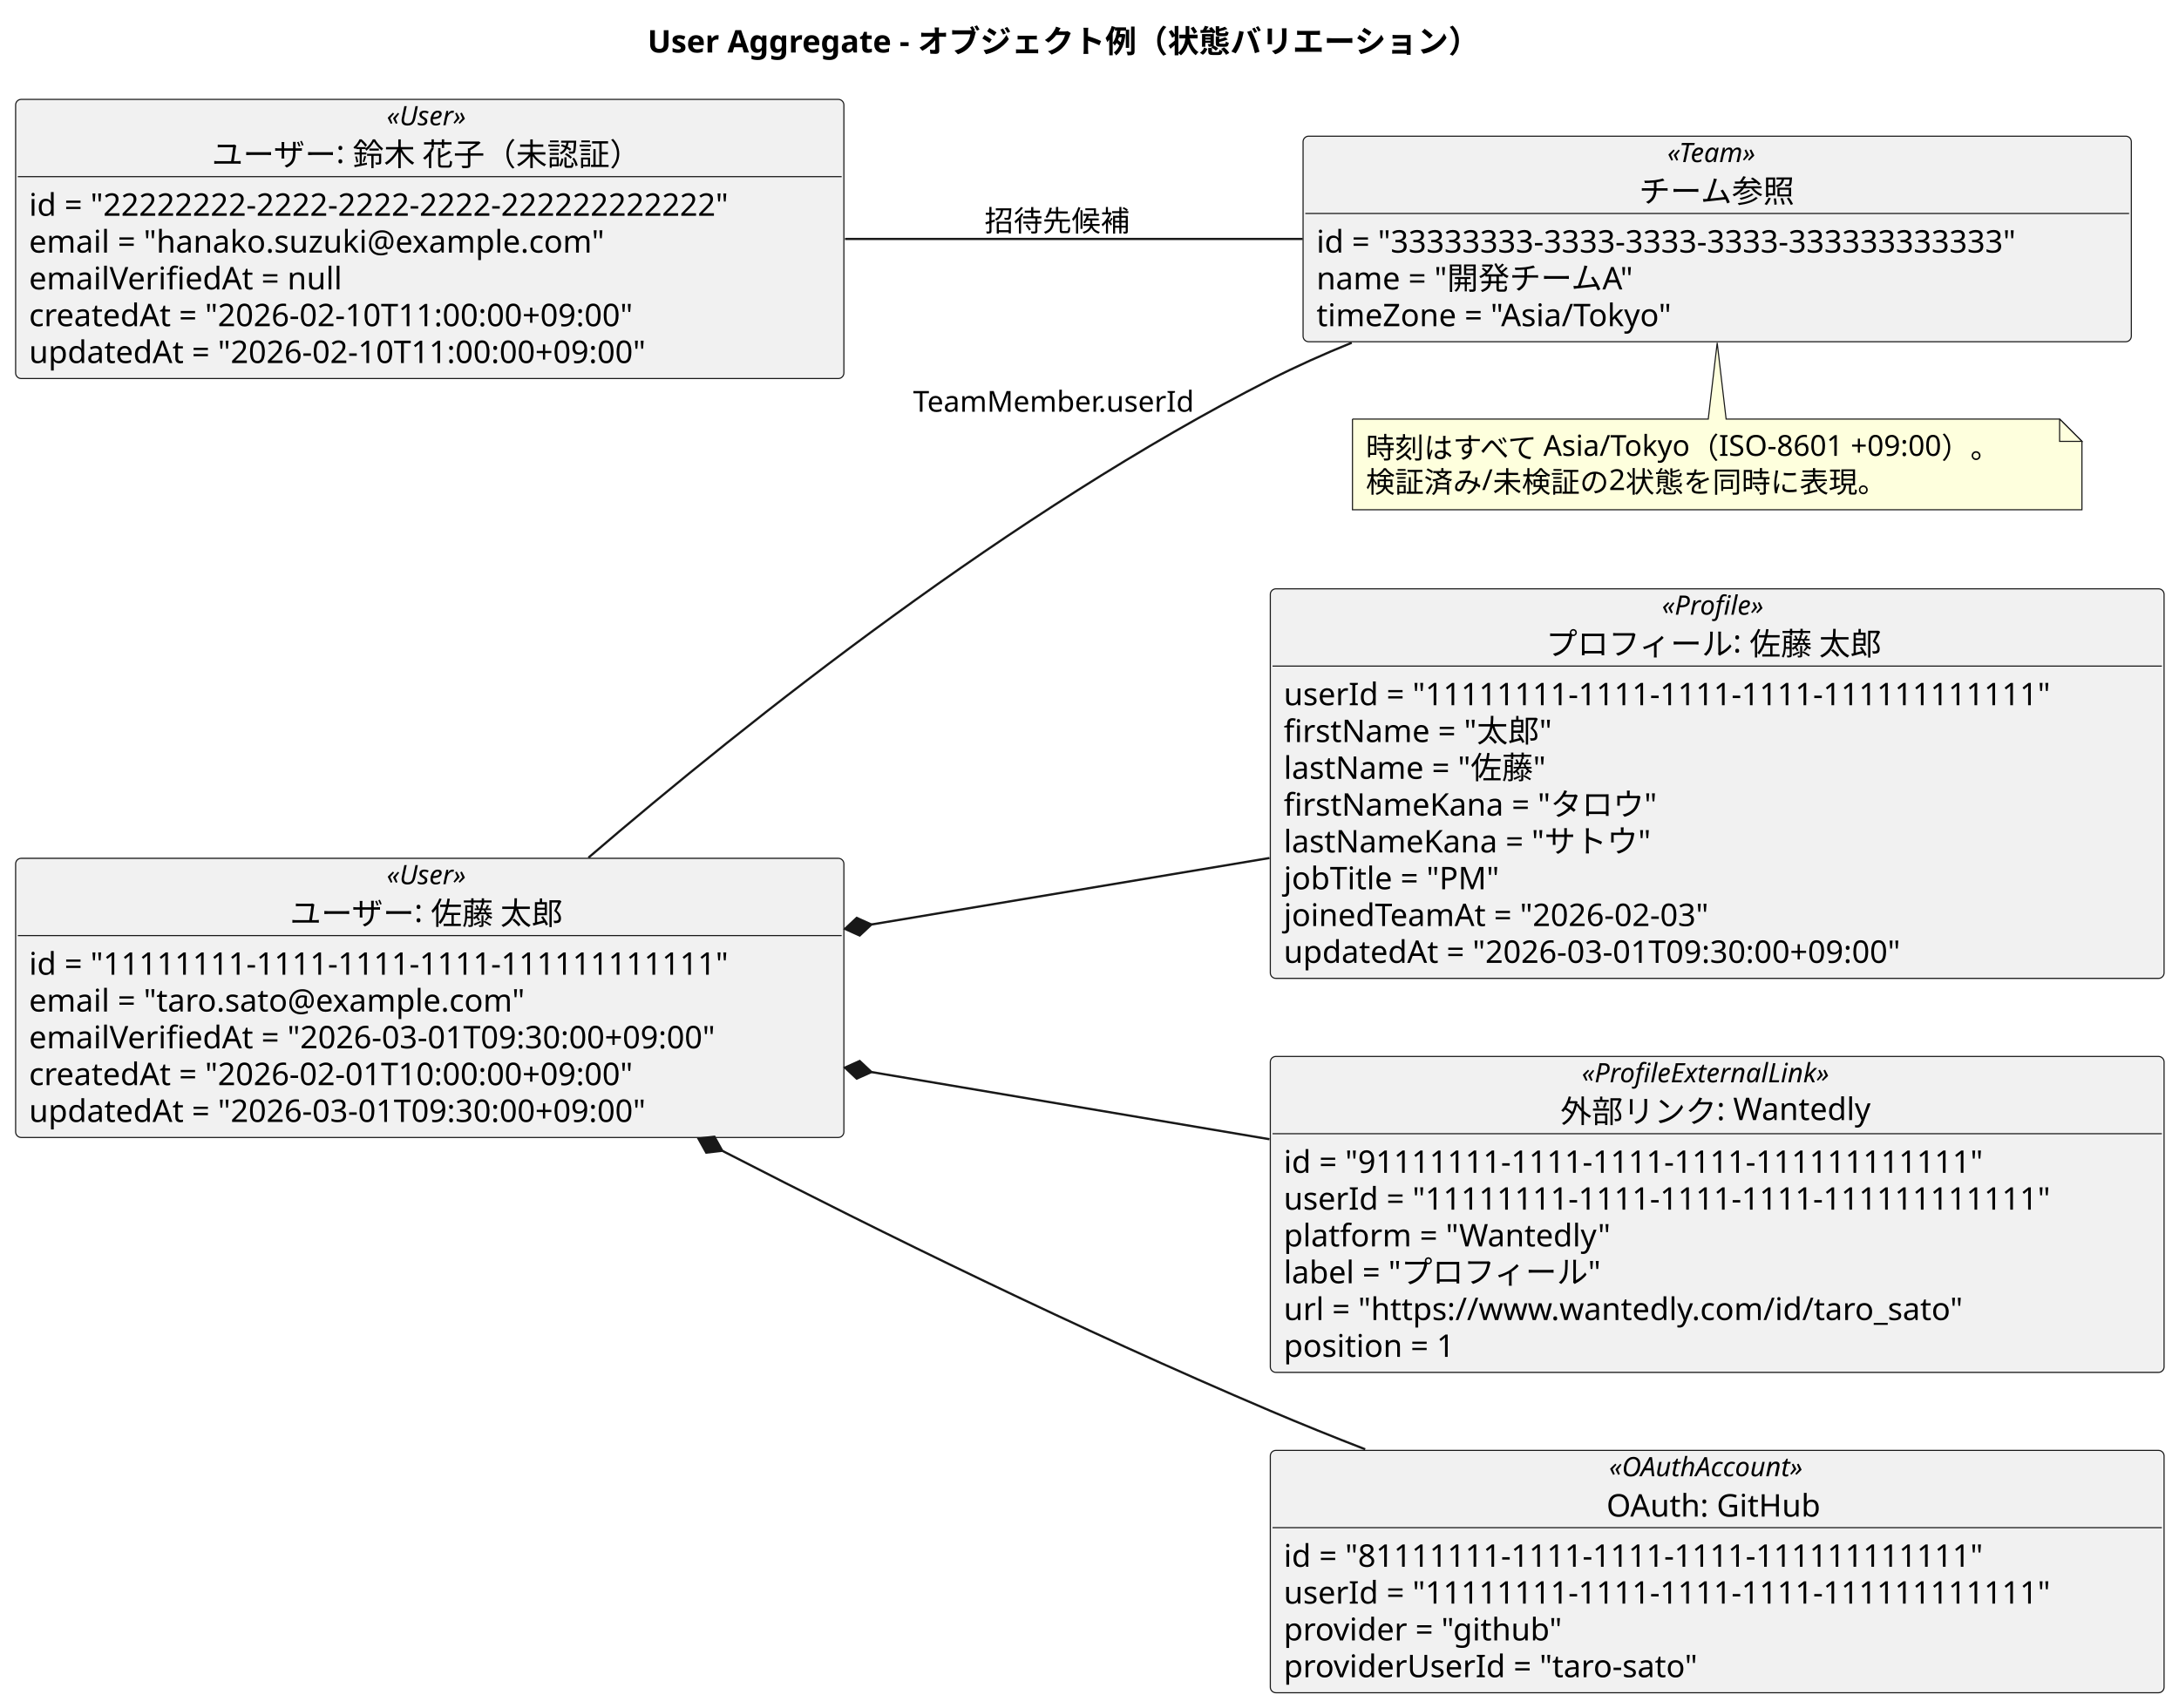
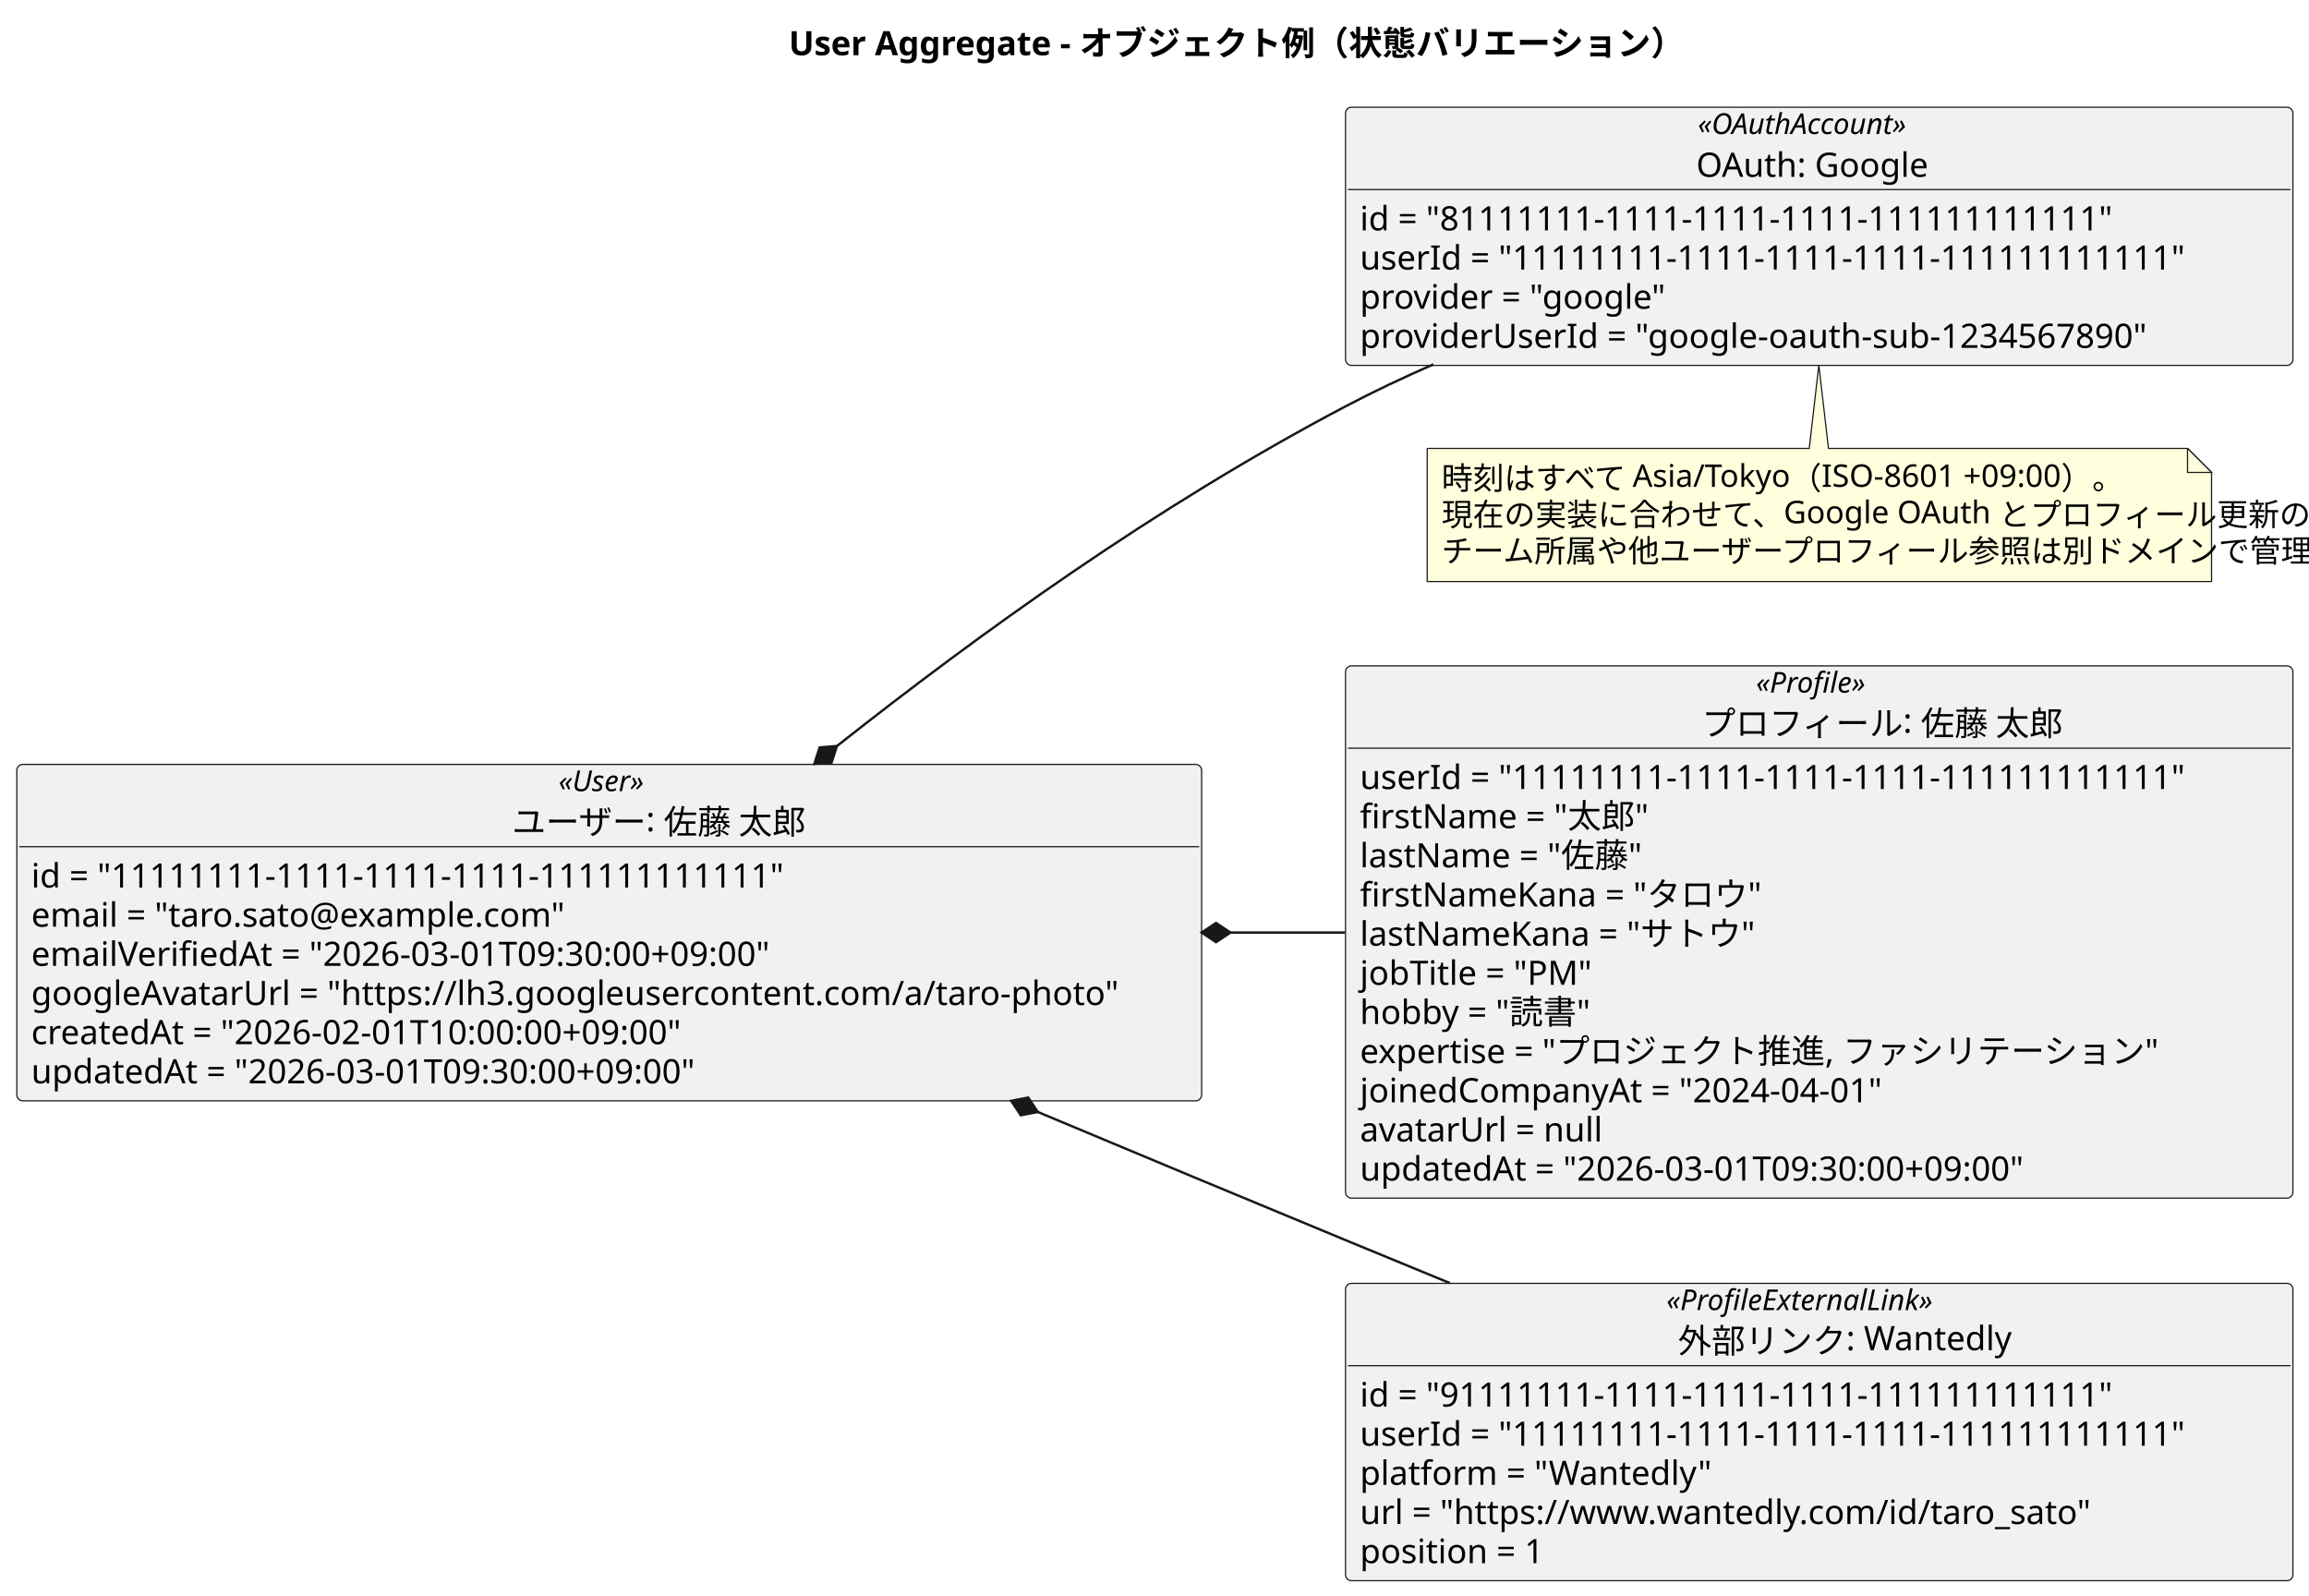
- <svg xmlns="http://www.w3.org/2000/svg" contentStyleType="text/css" data-diagram-type="CLASS" height="765px" preserveAspectRatio="none" style="width:976px;height:765px;background:#FFFFFF;" version="1.1" viewBox="0 0 976 765" width="976px" zoomAndPan="magnify">
+ <svg xmlns="http://www.w3.org/2000/svg" contentStyleType="text/css" data-diagram-type="CLASS" height="664px" preserveAspectRatio="none" style="width:961px;height:664px;background:#FFFFFF;" version="1.1" viewBox="0 0 961 664" width="961px" zoomAndPan="magnify">
  <defs />
  <g>
    <g class="title" data-source-line="1">
-       <text fill="#000000" font-family="sans-serif" font-size="14" font-weight="bold" lengthAdjust="spacing" textLength="382.266" x="290.027" y="23.535">User Aggregate - オブジェクト例（状態バリエーション）</text>
+       <text fill="#000000" font-family="sans-serif" font-size="14" font-weight="bold" lengthAdjust="spacing" textLength="290.691" x="328.304" y="22.995">User Aggregate - オブジェクト例（状態バリエーション）</text>
    </g>
    <g class="entity" data-qualified-name="user_verified" data-source-line="7" id="ent0002">
-       <rect fill="#F1F1F1" height="125.062" rx="2.5" ry="2.5" style="stroke:#181818;stroke-width:0.5;" width="370.989" x="7" y="384.519" />
-       <text fill="#000000" font-family="sans-serif" font-size="12" font-style="italic" lengthAdjust="spacing" textLength="38.602" x="173.194" y="396.121">«User»</text>
-       <text fill="#000000" font-family="sans-serif" font-size="14" lengthAdjust="spacing" textLength="125.289" x="129.85" y="414.188">ユーザー: 佐藤 太郎</text>
-       <line style="stroke:#181818;stroke-width:0.5;" x1="8" x2="376.989" y1="419.141" y2="419.141" />
-       <text fill="#000000" font-family="sans-serif" font-size="14" lengthAdjust="spacing" textLength="358.989" x="13" y="436.676">id = "11111111-1111-1111-1111-111111111111"</text>
-       <text fill="#000000" font-family="sans-serif" font-size="14" lengthAdjust="spacing" textLength="230.706" x="13" y="453.164">email = "taro.sato@example.com"</text>
-       <text fill="#000000" font-family="sans-serif" font-size="14" lengthAdjust="spacing" textLength="343.39" x="13" y="469.652">emailVerifiedAt = "2026-03-01T09:30:00+09:00"</text>
-       <text fill="#000000" font-family="sans-serif" font-size="14" lengthAdjust="spacing" textLength="304.438" x="13" y="486.141">createdAt = "2026-02-01T10:00:00+09:00"</text>
-       <text fill="#000000" font-family="sans-serif" font-size="14" lengthAdjust="spacing" textLength="310.051" x="13" y="502.629">updatedAt = "2026-03-01T09:30:00+09:00"</text>
+       <rect fill="#F1F1F1" height="140.047" rx="2.5" ry="2.5" style="stroke:#181818;stroke-width:0.5;" width="493.106" x="7" y="318.127" />
+       <text fill="#000000" font-family="sans-serif" font-size="12" font-style="italic" lengthAdjust="spacing" textLength="42.164" x="232.471" y="329.266">«User»</text>
+       <text fill="#000000" font-family="sans-serif" font-size="14" lengthAdjust="spacing" textLength="80.828" x="213.139" y="347.091">ユーザー: 佐藤 太郎</text>
+       <line style="stroke:#181818;stroke-width:0.5;" x1="8" x2="499.106" y1="352.393" y2="352.393" />
+       <text fill="#000000" font-family="sans-serif" font-size="14" lengthAdjust="spacing" textLength="351.524" x="13" y="369.388">id = "11111111-1111-1111-1111-111111111111"</text>
+       <text fill="#000000" font-family="sans-serif" font-size="14" lengthAdjust="spacing" textLength="243.742" x="13" y="385.685">email = "taro.sato@example.com"</text>
+       <text fill="#000000" font-family="sans-serif" font-size="14" lengthAdjust="spacing" textLength="346.206" x="13" y="401.981">emailVerifiedAt = "2026-03-01T09:30:00+09:00"</text>
+       <text fill="#000000" font-family="sans-serif" font-size="14" lengthAdjust="spacing" textLength="481.106" x="13" y="418.278">googleAvatarUrl = "https://lh3.googleusercontent.com/a/taro-photo"</text>
+       <text fill="#000000" font-family="sans-serif" font-size="14" lengthAdjust="spacing" textLength="307.077" x="13" y="434.575">createdAt = "2026-02-01T10:00:00+09:00"</text>
+       <text fill="#000000" font-family="sans-serif" font-size="14" lengthAdjust="spacing" textLength="311.657" x="13" y="450.872">updatedAt = "2026-03-01T09:30:00+09:00"</text>
    </g>
-     <g class="entity" data-qualified-name="profile_taro" data-source-line="15" id="ent0003">
-       <rect fill="#F1F1F1" height="174.527" rx="2.5" ry="2.5" style="stroke:#181818;stroke-width:0.5;" width="400.329" x="568.99" y="263.789" />
-       <text fill="#000000" font-family="sans-serif" font-size="12" font-style="italic" lengthAdjust="spacing" textLength="49.523" x="744.393" y="275.391">«Profile»</text>
-       <text fill="#000000" font-family="sans-serif" font-size="14" lengthAdjust="spacing" textLength="153.289" x="692.51" y="293.457">プロフィール: 佐藤 太郎</text>
-       <line style="stroke:#181818;stroke-width:0.5;" x1="569.99" x2="968.319" y1="298.411" y2="298.411" />
-       <text fill="#000000" font-family="sans-serif" font-size="14" lengthAdjust="spacing" textLength="388.329" x="574.99" y="315.946">userId = "11111111-1111-1111-1111-111111111111"</text>
-       <text fill="#000000" font-family="sans-serif" font-size="14" lengthAdjust="spacing" textLength="124.688" x="574.99" y="332.434">firstName = "太郎"</text>
-       <text fill="#000000" font-family="sans-serif" font-size="14" lengthAdjust="spacing" textLength="121.543" x="574.99" y="348.922">lastName = "佐藤"</text>
-       <text fill="#000000" font-family="sans-serif" font-size="14" lengthAdjust="spacing" textLength="171.978" x="574.99" y="365.411">firstNameKana = "タロウ"</text>
-       <text fill="#000000" font-family="sans-serif" font-size="14" lengthAdjust="spacing" textLength="168.834" x="574.99" y="381.899">lastNameKana = "サトウ"</text>
-       <text fill="#000000" font-family="sans-serif" font-size="14" lengthAdjust="spacing" textLength="101.897" x="574.99" y="398.387">jobTitle = "PM"</text>
-       <text fill="#000000" font-family="sans-serif" font-size="14" lengthAdjust="spacing" textLength="212.023" x="574.99" y="414.875">joinedTeamAt = "2026-02-03"</text>
-       <text fill="#000000" font-family="sans-serif" font-size="14" lengthAdjust="spacing" textLength="310.051" x="574.99" y="431.364">updatedAt = "2026-03-01T09:30:00+09:00"</text>
+     <g class="entity" data-qualified-name="profile_taro" data-source-line="16" id="ent0003">
+       <rect fill="#F1F1F1" height="221.531" rx="2.5" ry="2.5" style="stroke:#181818;stroke-width:0.5;" width="394.3" x="560" y="277.127" />
+       <text fill="#000000" font-family="sans-serif" font-size="12" font-style="italic" lengthAdjust="spacing" textLength="52.6" x="730.85" y="288.266">«Profile»</text>
+       <text fill="#000000" font-family="sans-serif" font-size="14" lengthAdjust="spacing" textLength="97.631" x="708.335" y="306.091">プロフィール: 佐藤 太郎</text>
+       <line style="stroke:#181818;stroke-width:0.5;" x1="561" x2="953.3" y1="311.393" y2="311.393" />
+       <text fill="#000000" font-family="sans-serif" font-size="14" lengthAdjust="spacing" textLength="382.3" x="566" y="328.388">userId = "11111111-1111-1111-1111-111111111111"</text>
+       <text fill="#000000" font-family="sans-serif" font-size="14" lengthAdjust="spacing" textLength="118.973" x="566" y="344.685">firstName = "太郎"</text>
+       <text fill="#000000" font-family="sans-serif" font-size="14" lengthAdjust="spacing" textLength="116.867" x="566" y="360.981">lastName = "佐藤"</text>
+       <text fill="#000000" font-family="sans-serif" font-size="14" lengthAdjust="spacing" textLength="162.586" x="566" y="377.278">firstNameKana = "タロウ"</text>
+       <text fill="#000000" font-family="sans-serif" font-size="14" lengthAdjust="spacing" textLength="160.481" x="566" y="393.575">lastNameKana = "サトウ"</text>
+       <text fill="#000000" font-family="sans-serif" font-size="14" lengthAdjust="spacing" textLength="105.807" x="566" y="409.872">jobTitle = "PM"</text>
+       <text fill="#000000" font-family="sans-serif" font-size="14" lengthAdjust="spacing" textLength="93.81" x="566" y="426.169">hobby = "読書"</text>
+       <text fill="#000000" font-family="sans-serif" font-size="14" lengthAdjust="spacing" textLength="250.674" x="566" y="442.466">expertise = "プロジェクト推進, ファシリテーション"</text>
+       <text fill="#000000" font-family="sans-serif" font-size="14" lengthAdjust="spacing" textLength="239.258" x="566" y="458.763">joinedCompanyAt = "2024-04-01"</text>
+       <text fill="#000000" font-family="sans-serif" font-size="14" lengthAdjust="spacing" textLength="111.316" x="566" y="475.06">avatarUrl = null</text>
+       <text fill="#000000" font-family="sans-serif" font-size="14" lengthAdjust="spacing" textLength="311.657" x="566" y="491.356">updatedAt = "2026-03-01T09:30:00+09:00"</text>
    </g>
-     <g class="entity" data-qualified-name="ext_wantedly" data-source-line="26" id="ent0004">
-       <rect fill="#F1F1F1" height="141.551" rx="2.5" ry="2.5" style="stroke:#181818;stroke-width:0.5;" width="400.329" x="568.99" y="473.279" />
-       <text fill="#000000" font-family="sans-serif" font-size="12" font-style="italic" lengthAdjust="spacing" textLength="121.342" x="708.484" y="484.881">«ProfileExternalLink»</text>
-       <text fill="#000000" font-family="sans-serif" font-size="14" lengthAdjust="spacing" textLength="140.465" x="698.922" y="502.947">外部リンク: Wantedly</text>
-       <line style="stroke:#181818;stroke-width:0.5;" x1="569.99" x2="968.319" y1="507.901" y2="507.901" />
-       <text fill="#000000" font-family="sans-serif" font-size="14" lengthAdjust="spacing" textLength="358.989" x="574.99" y="525.436">id = "91111111-1111-1111-1111-111111111111"</text>
-       <text fill="#000000" font-family="sans-serif" font-size="14" lengthAdjust="spacing" textLength="388.329" x="574.99" y="541.924">userId = "11111111-1111-1111-1111-111111111111"</text>
-       <text fill="#000000" font-family="sans-serif" font-size="14" lengthAdjust="spacing" textLength="150.425" x="574.99" y="558.412">platform = "Wantedly"</text>
-       <text fill="#000000" font-family="sans-serif" font-size="14" lengthAdjust="spacing" textLength="146.884" x="574.99" y="574.901">label = "プロフィール"</text>
-       <text fill="#000000" font-family="sans-serif" font-size="14" lengthAdjust="spacing" textLength="324.153" x="574.99" y="591.389">url = "https://www.wantedly.com/id/taro_sato"</text>
-       <text fill="#000000" font-family="sans-serif" font-size="14" lengthAdjust="spacing" textLength="84.007" x="574.99" y="607.877">position = 1</text>
+     <g class="entity" data-qualified-name="ext_wantedly" data-source-line="30" id="ent0004">
+       <rect fill="#F1F1F1" height="123.75" rx="2.5" ry="2.5" style="stroke:#181818;stroke-width:0.5;" width="394.3" x="560" y="534.127" />
+       <text fill="#000000" font-family="sans-serif" font-size="12" font-style="italic" lengthAdjust="spacing" textLength="127.172" x="693.564" y="545.266">«ProfileExternalLink»</text>
+       <text fill="#000000" font-family="sans-serif" font-size="14" lengthAdjust="spacing" textLength="117.633" x="698.333" y="563.091">外部リンク: Wantedly</text>
+       <line style="stroke:#181818;stroke-width:0.5;" x1="561" x2="953.3" y1="568.393" y2="568.393" />
+       <text fill="#000000" font-family="sans-serif" font-size="14" lengthAdjust="spacing" textLength="351.524" x="566" y="585.388">id = "91111111-1111-1111-1111-111111111111"</text>
+       <text fill="#000000" font-family="sans-serif" font-size="14" lengthAdjust="spacing" textLength="382.3" x="566" y="601.685">userId = "11111111-1111-1111-1111-111111111111"</text>
+       <text fill="#000000" font-family="sans-serif" font-size="14" lengthAdjust="spacing" textLength="159.701" x="566" y="617.981">platform = "Wantedly"</text>
+       <text fill="#000000" font-family="sans-serif" font-size="14" lengthAdjust="spacing" textLength="326.956" x="566" y="634.278">url = "https://www.wantedly.com/id/taro_sato"</text>
+       <text fill="#000000" font-family="sans-serif" font-size="14" lengthAdjust="spacing" textLength="84.991" x="566" y="650.575">position = 1</text>
    </g>
-     <g class="entity" data-qualified-name="oauth_github" data-source-line="35" id="ent0005">
-       <rect fill="#F1F1F1" height="108.574" rx="2.5" ry="2.5" style="stroke:#181818;stroke-width:0.5;" width="400.329" x="568.99" y="649.769" />
-       <text fill="#000000" font-family="sans-serif" font-size="12" font-style="italic" lengthAdjust="spacing" textLength="96.885" x="720.712" y="661.371">«OAuthAccount»</text>
-       <text fill="#000000" font-family="sans-serif" font-size="14" lengthAdjust="spacing" textLength="99.196" x="719.556" y="679.438">OAuth: GitHub</text>
-       <line style="stroke:#181818;stroke-width:0.5;" x1="569.99" x2="968.319" y1="684.391" y2="684.391" />
-       <text fill="#000000" font-family="sans-serif" font-size="14" lengthAdjust="spacing" textLength="358.989" x="574.99" y="701.926">id = "81111111-1111-1111-1111-111111111111"</text>
-       <text fill="#000000" font-family="sans-serif" font-size="14" lengthAdjust="spacing" textLength="388.329" x="574.99" y="718.414">userId = "11111111-1111-1111-1111-111111111111"</text>
-       <text fill="#000000" font-family="sans-serif" font-size="14" lengthAdjust="spacing" textLength="131.421" x="574.99" y="734.902">provider = "github"</text>
-       <text fill="#000000" font-family="sans-serif" font-size="14" lengthAdjust="spacing" textLength="194.53" x="574.99" y="751.391">providerUserId = "taro-sato"</text>
+     <g class="entity" data-qualified-name="oauth_google" data-source-line="38" id="ent0005">
+       <rect fill="#F1F1F1" height="107.453" rx="2.5" ry="2.5" style="stroke:#181818;stroke-width:0.5;" width="394.3" x="560" y="44.627" />
+       <text fill="#000000" font-family="sans-serif" font-size="12" font-style="italic" lengthAdjust="spacing" textLength="101.045" x="706.627" y="55.766">«OAuthAccount»</text>
+       <text fill="#000000" font-family="sans-serif" font-size="14" lengthAdjust="spacing" textLength="102.368" x="705.966" y="73.591">OAuth: Google</text>
+       <line style="stroke:#181818;stroke-width:0.5;" x1="561" x2="953.3" y1="78.893" y2="78.893" />
+       <text fill="#000000" font-family="sans-serif" font-size="14" lengthAdjust="spacing" textLength="351.524" x="566" y="95.888">id = "81111111-1111-1111-1111-111111111111"</text>
+       <text fill="#000000" font-family="sans-serif" font-size="14" lengthAdjust="spacing" textLength="382.3" x="566" y="112.185">userId = "11111111-1111-1111-1111-111111111111"</text>
+       <text fill="#000000" font-family="sans-serif" font-size="14" lengthAdjust="spacing" textLength="139.556" x="566" y="128.481">provider = "google"</text>
+       <text fill="#000000" font-family="sans-serif" font-size="14" lengthAdjust="spacing" textLength="354.143" x="566" y="144.778">providerUserId = "google-oauth-sub-1234567890"</text>
    </g>
-     <g class="entity" data-qualified-name="user_unverified" data-source-line="42" id="ent0006">
-       <rect fill="#F1F1F1" height="125.062" rx="2.5" ry="2.5" style="stroke:#181818;stroke-width:0.5;" width="370.989" x="7" y="44.52" />
-       <text fill="#000000" font-family="sans-serif" font-size="12" font-style="italic" lengthAdjust="spacing" textLength="38.602" x="173.194" y="56.121">«User»</text>
-       <text fill="#000000" font-family="sans-serif" font-size="14" lengthAdjust="spacing" textLength="195.289" x="94.85" y="74.188">ユーザー: 鈴木 花子（未認証）</text>
-       <line style="stroke:#181818;stroke-width:0.5;" x1="8" x2="376.989" y1="79.141" y2="79.141" />
-       <text fill="#000000" font-family="sans-serif" font-size="14" lengthAdjust="spacing" textLength="358.989" x="13" y="96.676">id = "22222222-2222-2222-2222-222222222222"</text>
-       <text fill="#000000" font-family="sans-serif" font-size="14" lengthAdjust="spacing" textLength="269.097" x="13" y="113.164">email = "hanako.suzuki@example.com"</text>
-       <text fill="#000000" font-family="sans-serif" font-size="14" lengthAdjust="spacing" textLength="149.584" x="13" y="129.652">emailVerifiedAt = null</text>
-       <text fill="#000000" font-family="sans-serif" font-size="14" lengthAdjust="spacing" textLength="304.438" x="13" y="146.141">createdAt = "2026-02-10T11:00:00+09:00"</text>
-       <text fill="#000000" font-family="sans-serif" font-size="14" lengthAdjust="spacing" textLength="310.051" x="13" y="162.629">updatedAt = "2026-02-10T11:00:00+09:00"</text>
+     <g class="entity" data-qualified-name="GMN9" data-source-line="50" id="ent0010">
+       <path d="M594,186.627 L594,242.025 A0,0 0 0 0 594,242.025 L920.443,242.025 A0,0 0 0 0 920.443,242.025 L920.443,196.627 L910.443,186.627 L761,186.627 L757,151.967 L753,186.627 L594,186.627 A0,0 0 0 0 594,186.627" fill="#FEFFDD" style="stroke:#181818;stroke-width:0.5;" />
+       <path d="M910.443,186.627 L910.443,196.627 L920.443,196.627 L910.443,186.627" fill="#FEFFDD" style="stroke:#181818;stroke-width:0.5;" />
+       <text fill="#000000" font-family="sans-serif" font-size="13" lengthAdjust="spacing" textLength="257.62" x="600" y="203.694">時刻はすべて Asia/Tokyo（ISO-8601 +09:00）。</text>
+       <text fill="#000000" font-family="sans-serif" font-size="13" lengthAdjust="spacing" textLength="305.443" x="600" y="218.827">現在の実装に合わせて、Google OAuth とプロフィール更新の状態を例示。</text>
+       <text fill="#000000" font-family="sans-serif" font-size="13" lengthAdjust="spacing" textLength="226.237" x="600" y="233.959">チーム所属や他ユーザープロフィール参照は別ドメインで管理。</text>
    </g>
-     <g class="entity" data-qualified-name="team_ref" data-source-line="50" id="ent0007">
-       <rect fill="#F1F1F1" height="92.086" rx="2.5" ry="2.5" style="stroke:#181818;stroke-width:0.5;" width="370.989" x="583.66" y="61.01" />
-       <text fill="#000000" font-family="sans-serif" font-size="12" font-style="italic" lengthAdjust="spacing" textLength="44.678" x="746.816" y="72.611">«Team»</text>
-       <text fill="#000000" font-family="sans-serif" font-size="14" lengthAdjust="spacing" textLength="70" x="734.155" y="90.677">チーム参照</text>
-       <line style="stroke:#181818;stroke-width:0.5;" x1="584.66" x2="953.649" y1="95.631" y2="95.631" />
-       <text fill="#000000" font-family="sans-serif" font-size="14" lengthAdjust="spacing" textLength="358.989" x="589.66" y="113.166">id = "33333333-3333-3333-3333-333333333333"</text>
-       <text fill="#000000" font-family="sans-serif" font-size="14" lengthAdjust="spacing" textLength="147.397" x="589.66" y="129.654">name = "開発チームA"</text>
-       <text fill="#000000" font-family="sans-serif" font-size="14" lengthAdjust="spacing" textLength="171.616" x="589.66" y="146.142">timeZone = "Asia/Tokyo"</text>
+     <g class="link" data-entity-1="ent0002" data-entity-2="ent0003" data-link-type="composition" data-source-line="45" id="lnk6">
+       <path codeLine="45" d="M512.11,388.127 C532.09,388.127 540.11,388.127 559.67,388.127" fill="none" id="user_verified-backto-profile_taro" style="stroke:#181818;stroke-width:1;" />
+       <polygon fill="#181818" points="500.11,388.127,506.11,392.127,512.11,388.127,506.11,384.127,500.11,388.127" style="stroke:#181818;stroke-width:1;" />
    </g>
-     <g class="entity" data-qualified-name="GMN13" data-source-line="64" id="ent0014">
-       <path d="M605.79,187.739 L605.79,228.361 A0,0 0 0 0 605.79,228.361 L932.525,228.361 A0,0 0 0 0 932.525,228.361 L932.525,197.739 L922.525,187.739 L773.15,187.739 L769.15,153.579 L765.15,187.739 L605.79,187.739 A0,0 0 0 0 605.79,187.739" fill="#FEFFDD" style="stroke:#181818;stroke-width:0.5;" />
-       <path d="M922.525,187.739 L922.525,197.739 L932.525,197.739 L922.525,187.739" fill="#FEFFDD" style="stroke:#181818;stroke-width:0.5;" />
-       <text fill="#000000" font-family="sans-serif" font-size="13" lengthAdjust="spacing" textLength="305.735" x="611.79" y="205.308">時刻はすべて Asia/Tokyo（ISO-8601 +09:00）。</text>
-       <text fill="#000000" font-family="sans-serif" font-size="13" lengthAdjust="spacing" textLength="236.038" x="611.79" y="220.618">検証済み/未検証の2状態を同時に表現。</text>
+     <g class="link" data-entity-1="ent0002" data-entity-2="ent0004" data-link-type="composition" data-source-line="46" id="lnk7">
+       <path codeLine="46" d="M431.928,462.793 C477.048,481.693 514.83,497.447 560,516.127 C574.09,521.957 588.77,527.997 603.47,534.027" fill="none" id="user_verified-backto-ext_wantedly" style="stroke:#181818;stroke-width:1;" />
+       <polygon fill="#181818" points="420.86,458.157,424.849,464.164,431.928,462.793,427.94,456.786,420.86,458.157" style="stroke:#181818;stroke-width:1;" />
    </g>
-     <g class="link" data-entity-1="ent0002" data-entity-2="ent0003" data-link-type="composition" data-source-line="56" id="lnk8">
-       <path codeLine="56" d="M390.316,414.172 C451.016,404.032 506.89,394.7 568.62,384.389" fill="none" id="user_verified-backto-profile_taro" style="stroke:#181818;stroke-width:1;" />
-       <polygon fill="#181818" points="378.48,416.149,385.057,419.106,390.316,414.172,383.739,411.216,378.48,416.149" style="stroke:#181818;stroke-width:1;" />
-     </g>
-     <g class="link" data-entity-1="ent0002" data-entity-2="ent0004" data-link-type="composition" data-source-line="57" id="lnk9">
-       <path codeLine="57" d="M390.313,480.276 C451.013,490.516 506.89,499.95 568.62,510.37" fill="none" id="user_verified-backto-ext_wantedly" style="stroke:#181818;stroke-width:1;" />
-       <polygon fill="#181818" points="378.48,478.279,383.731,483.222,390.313,480.276,385.062,475.333,378.48,478.279" style="stroke:#181818;stroke-width:1;" />
-     </g>
-     <g class="link" data-entity-1="ent0002" data-entity-2="ent0005" data-link-type="composition" data-source-line="58" id="lnk10">
-       <path codeLine="58" d="M323.505,515.552 C396.525,553.052 481.72,594.919 568.99,632.049 C582.69,637.88 597.04,643.669 611.49,649.279" fill="none" id="user_verified-backto-oauth_github" style="stroke:#181818;stroke-width:1;" />
-       <polygon fill="#181818" points="312.83,510.07,316.34,516.369,323.505,515.552,319.995,509.252,312.83,510.07" style="stroke:#181818;stroke-width:1;" />
-     </g>
-     <g class="link" data-entity-1="ent0002" data-entity-2="ent0007" data-link-type="association" data-source-line="60" id="lnk11">
-       <path codeLine="60" d="M263.58,384.219 C335.68,322.37 453.49,228.869 568.99,170.049 C580.62,164.13 592.92,158.63 605.47,153.54" fill="none" id="user_verified-team_ref" style="stroke:#181818;stroke-width:1;" />
-       <text fill="#000000" font-family="sans-serif" font-size="13" lengthAdjust="spacing" textLength="129.397" x="408.99" y="184.458">TeamMember.userId</text>
-     </g>
-     <g class="link" data-entity-1="ent0006" data-entity-2="ent0007" data-link-type="association" data-source-line="61" id="lnk12">
-       <path codeLine="61" d="M378.48,107.049 C444.11,107.049 517.92,107.049 583.51,107.049" fill="none" id="user_unverified-team_ref" style="stroke:#181818;stroke-width:1;" />
-       <text fill="#000000" font-family="sans-serif" font-size="13" lengthAdjust="spacing" textLength="65" x="440.99" y="103.618">招待先候補</text>
+     <g class="link" data-entity-1="ent0002" data-entity-2="ent0005" data-link-type="composition" data-source-line="47" id="lnk8">
+       <path codeLine="47" d="M348.339,310.492 C407.489,263.802 480.46,211.017 560,169.127 C571.69,162.967 584.03,157.127 596.6,151.637" fill="none" id="user_verified-backto-oauth_google" style="stroke:#181818;stroke-width:1;" />
+       <polygon fill="#181818" points="338.92,317.927,346.108,317.349,348.339,310.492,341.151,311.07,338.92,317.927" style="stroke:#181818;stroke-width:1;" />
    </g>
  </g>
</svg>
